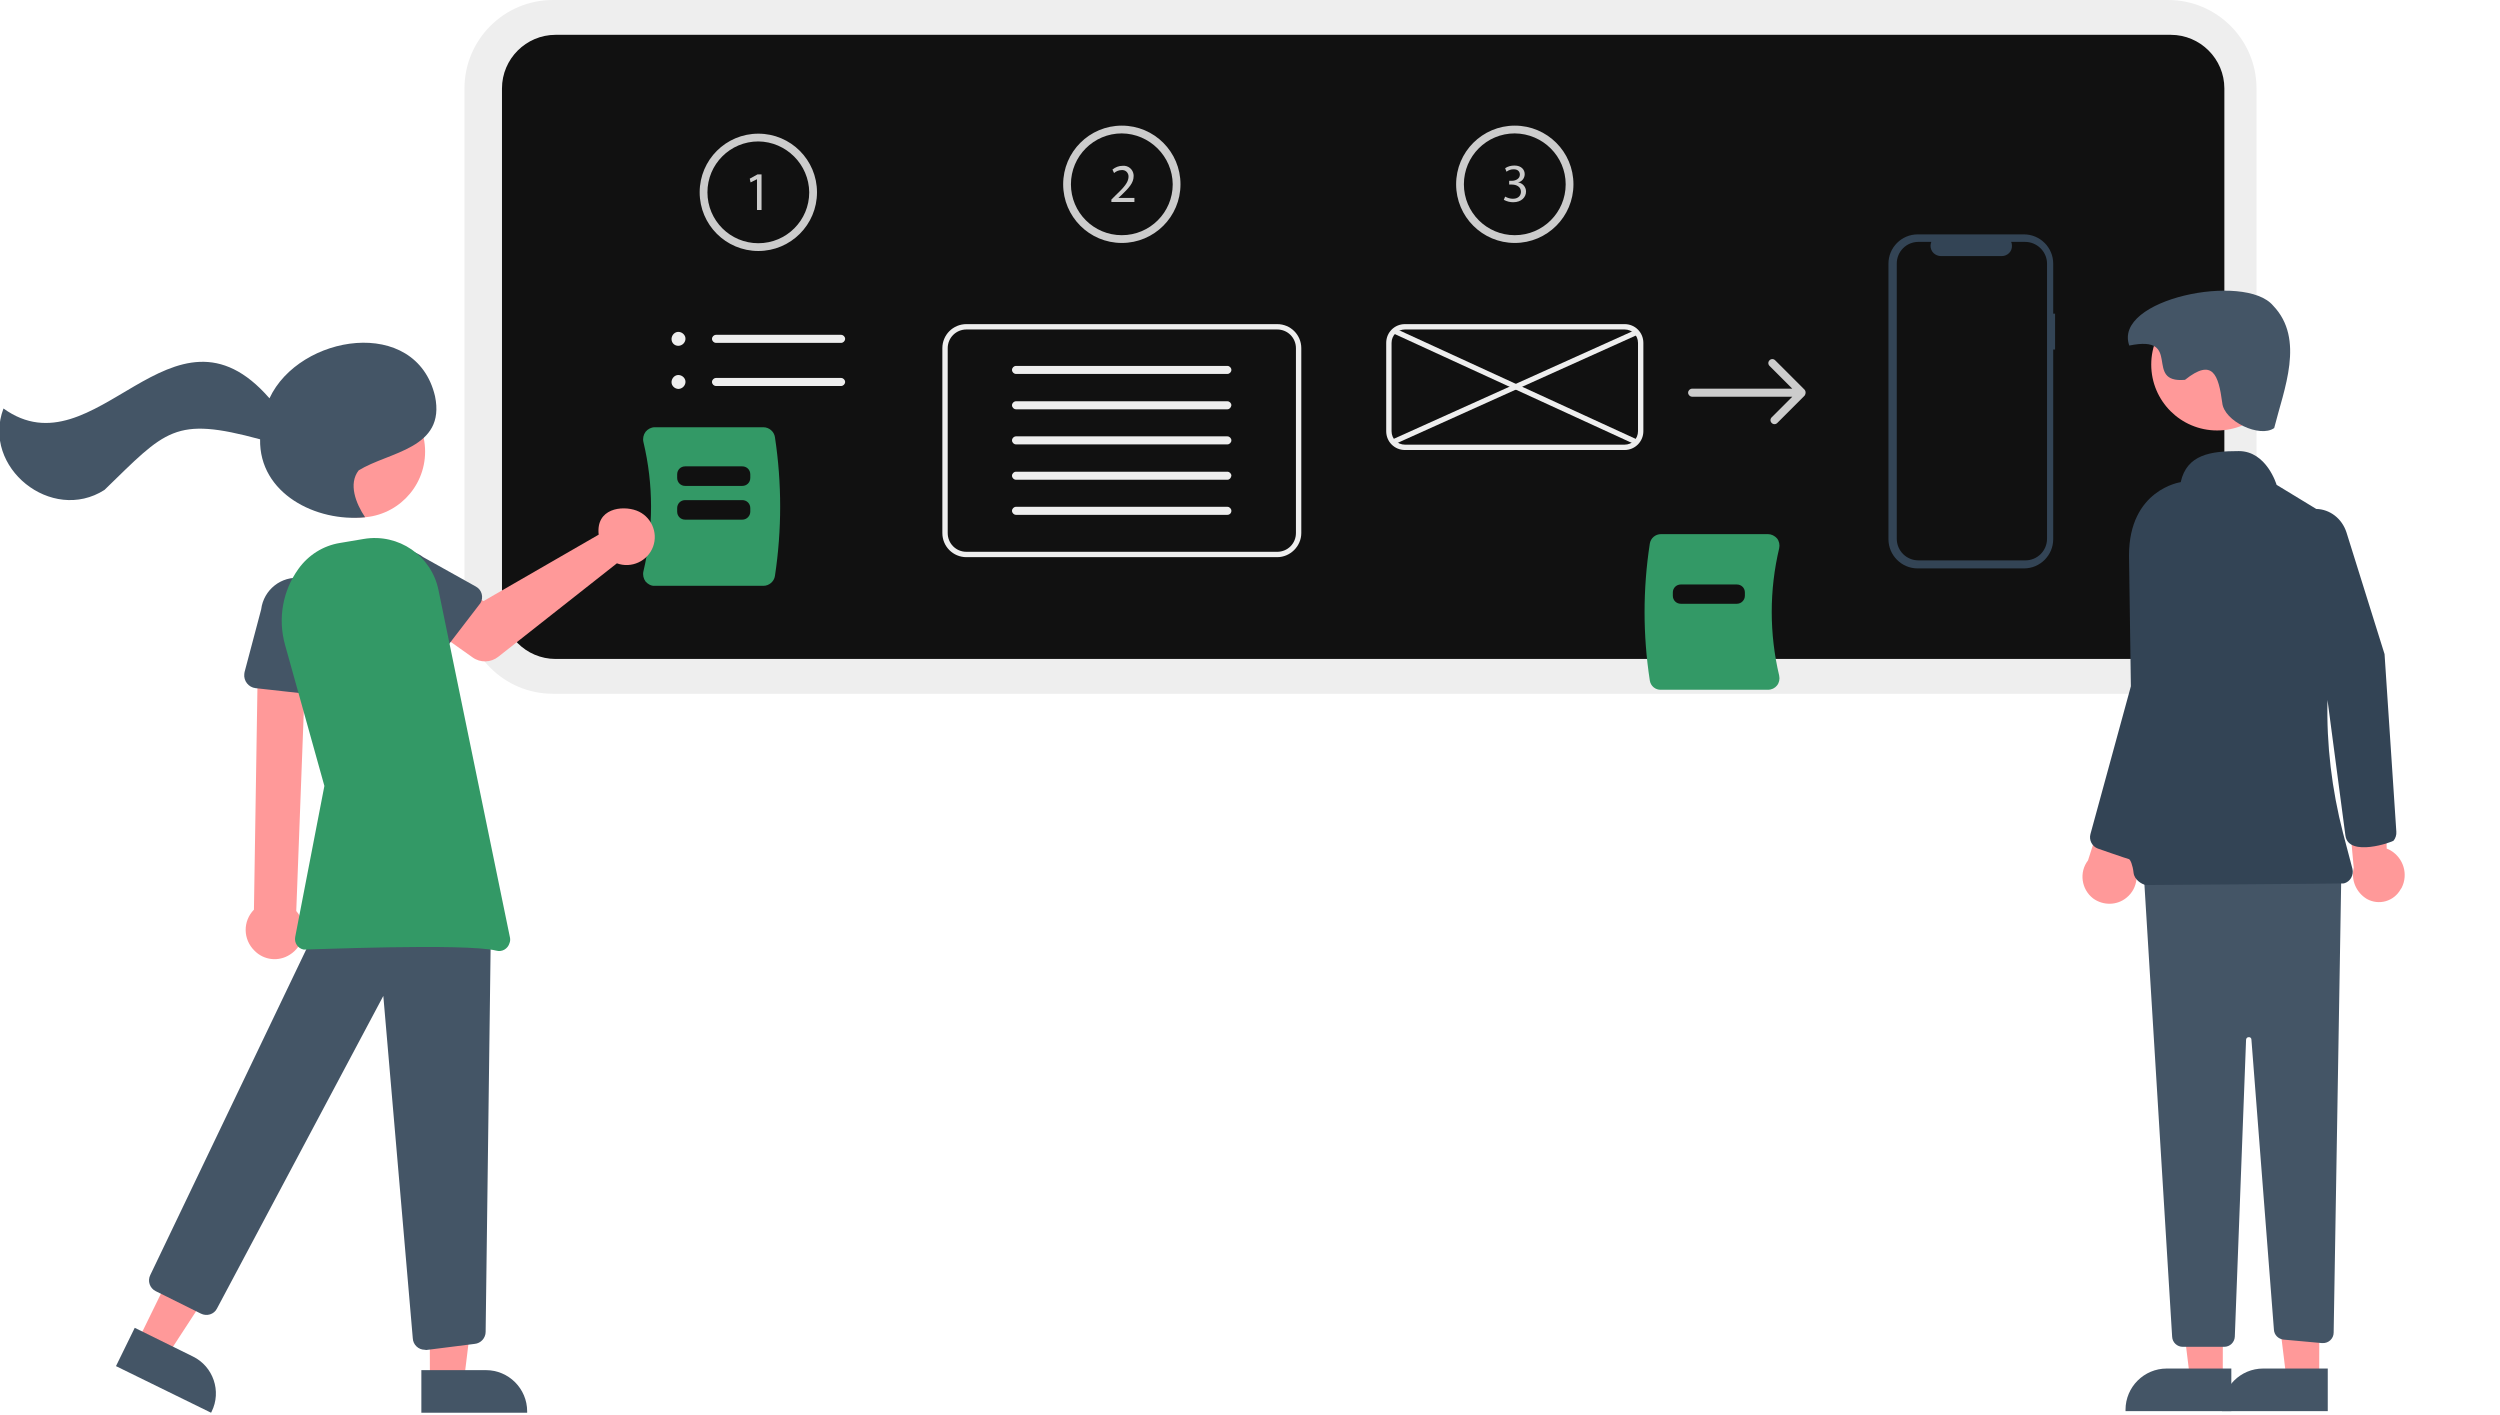
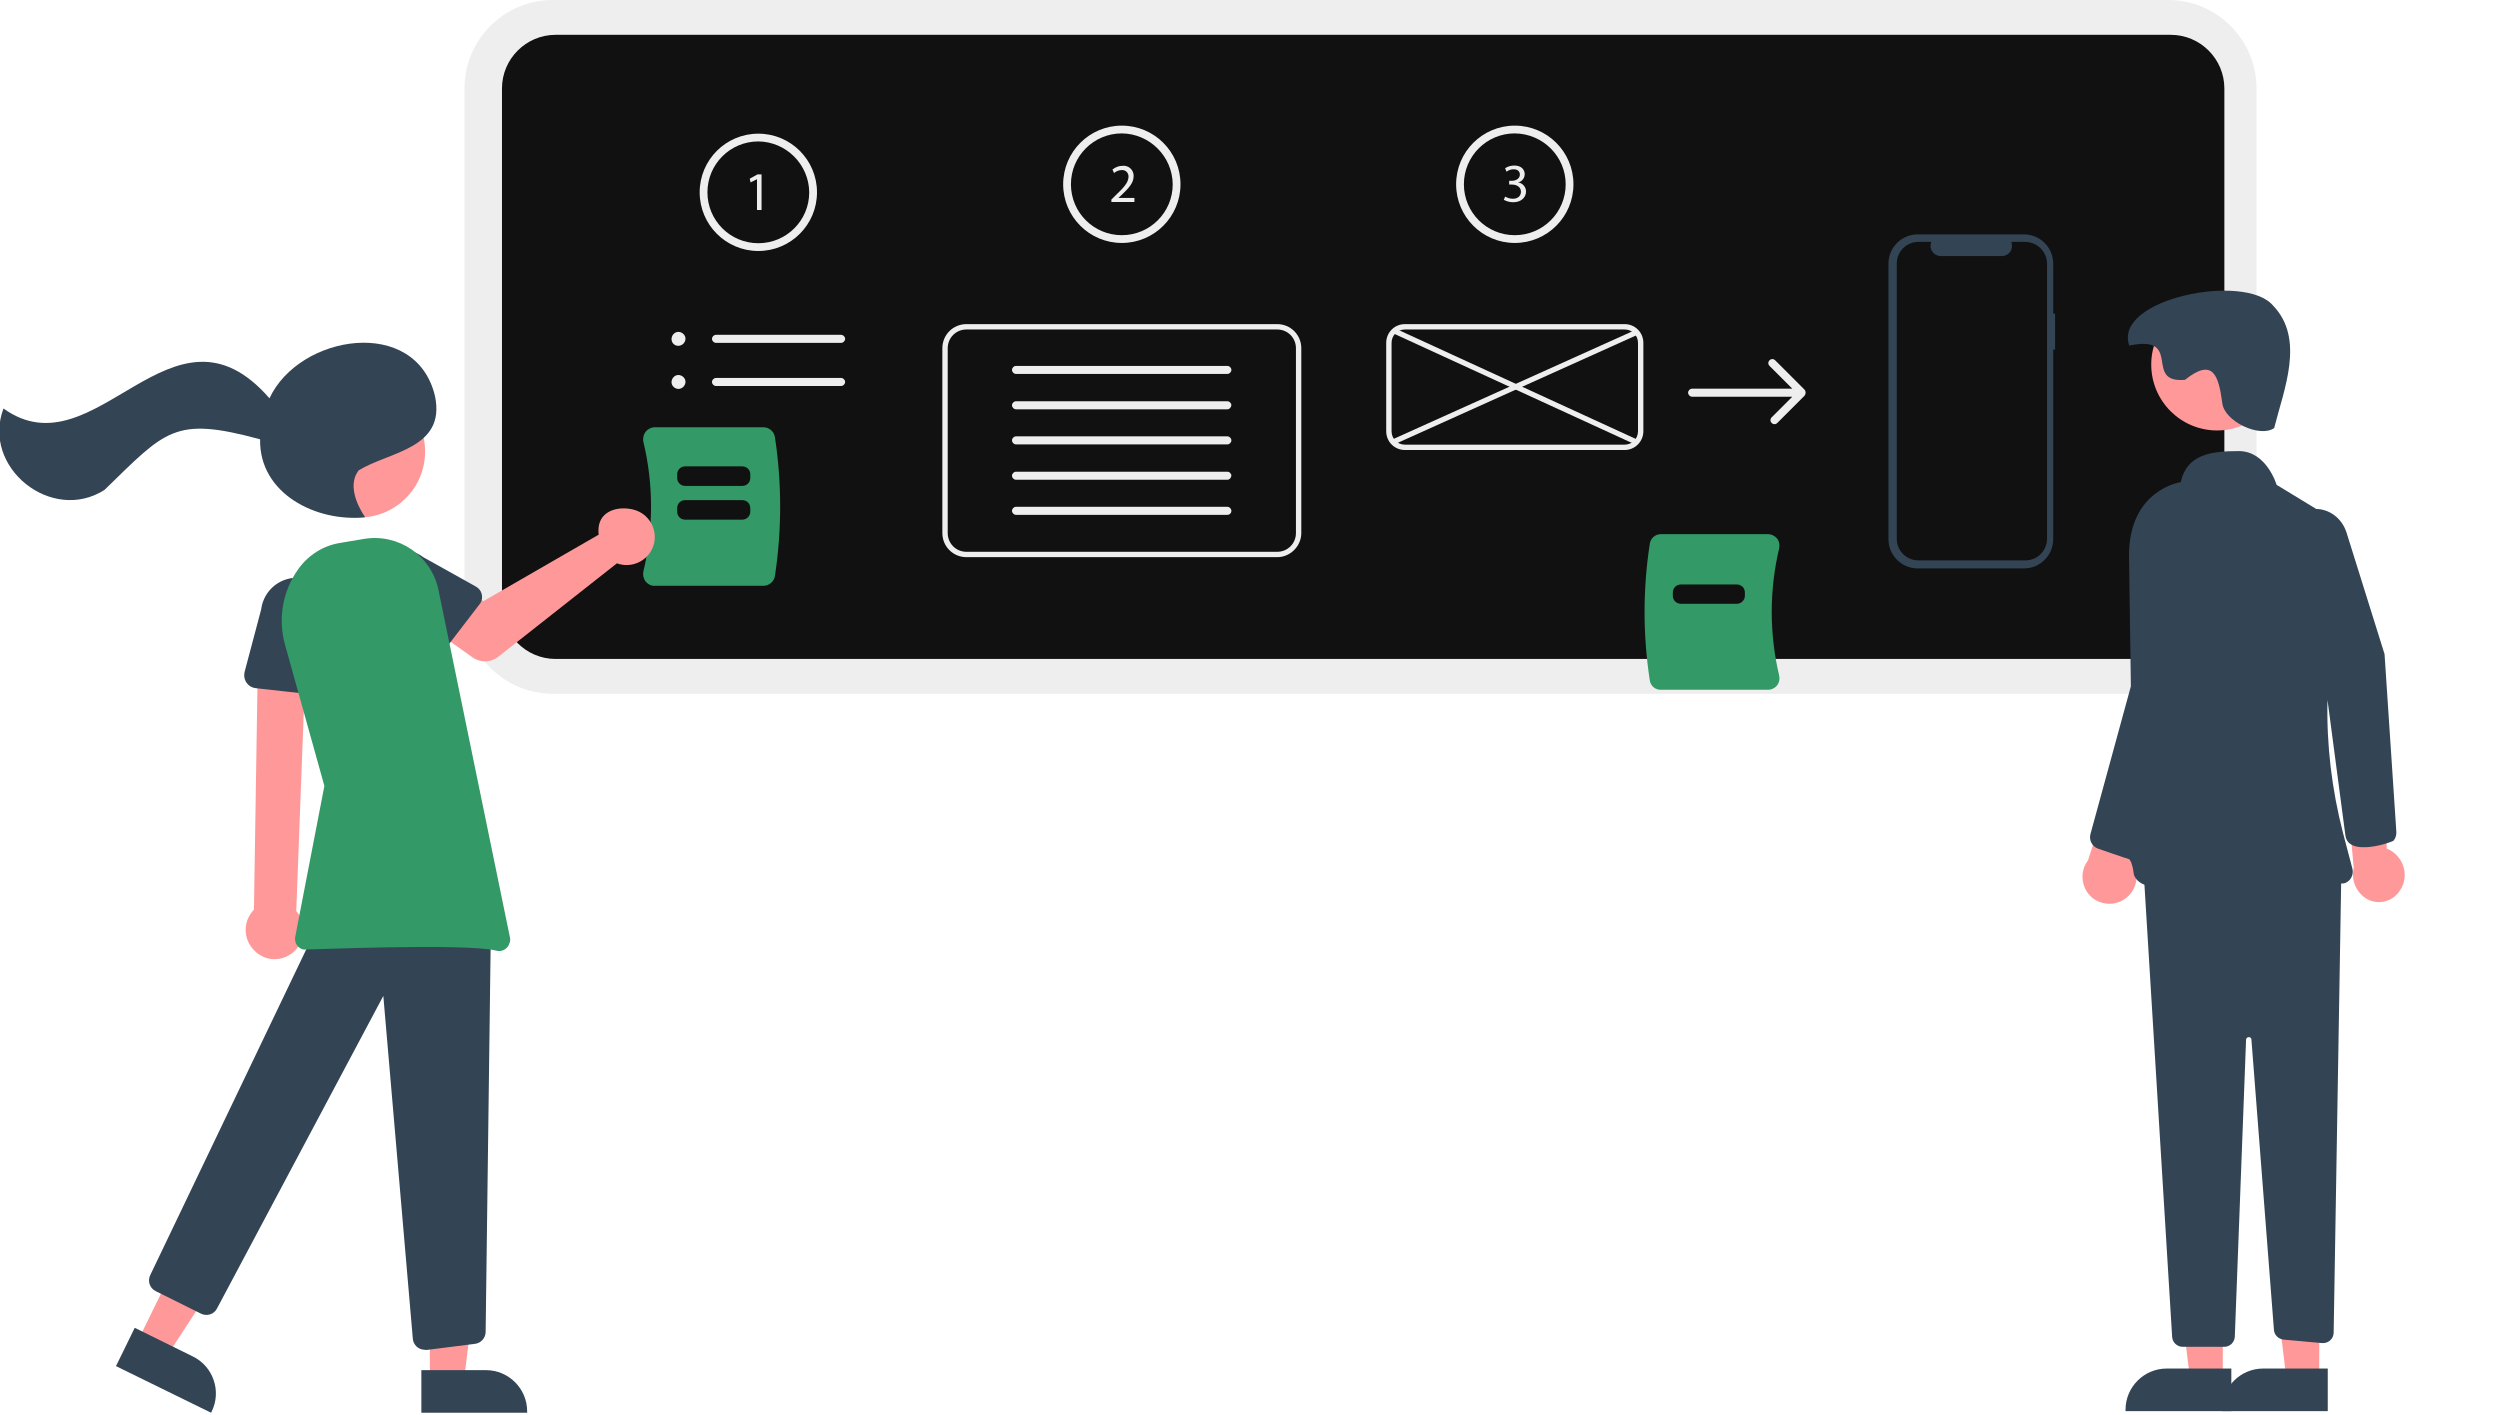
<svg xmlns="http://www.w3.org/2000/svg" viewBox="0 0 933.3 528">
-   <style>.st0{fill:#eee;}.st1{fill:#111;}.st2{fill:#CCC;}.st3{fill:#345;}.st4{fill:#396;}.st5{fill:#f99;}.st6{fill:#456;}
+   <style>.st0{fill:#eee;}.st1{fill:#111;}.st2{fill:#eee;}.st3{fill:#345;}.st4{fill:#396;}.st5{fill:#f99;}.st6{fill:#345;}
</style>
  <path class="st0" d="M809.4,259h-603c-18.2,0-33-14.8-33-33V33c0-18.2,14.8-33,33-33h603c18.2,0,33,14.8,33,33v193C842.4,244.2,827.6,259,809.4,259z" />
  <path class="st1" d="M207.4,13c-11,0-20,9-20,20v193c0,11,9,20,20,20h603c11,0,20-9,20-20V33c0-11-9-20-20-20H207.4L207.4,13z" />
  <path class="st2" d="M283.1,93.7c-12.1,0-21.9-9.8-21.9-21.9s9.8-21.9,21.9-21.9S305,59.7,305,71.8S295.2,93.7,283.1,93.7zM283.1,52.8c-10.5,0-19,8.5-19,19s8.5,19,19,19s19-8.5,19-19C302,61.4,293.5,52.9,283.1,52.8z" />
  <path class="st2" d="M282.6,66.9l-2.4,1.2l-0.3-1.4l2.9-1.6h1.5v13.3h-1.7V66.9z" />
  <path class="st0" d="M253.2,129.1c1.4,0,2.6-1.1,2.7-2.5s-1.1-2.6-2.5-2.7s-2.6,1.1-2.7,2.5v0.2C250.7,128,251.8,129.1,253.2,129.1zM253.2,145.2c1.4,0,2.6-1.1,2.7-2.5s-1.1-2.6-2.5-2.7s-2.6,1.1-2.7,2.5v0.2C250.7,144,251.8,145.1,253.2,145.2zM314,128h-46.7c-0.8,0-1.5-0.7-1.5-1.5s0.7-1.5,1.5-1.5H314c0.8,0,1.5,0.7,1.5,1.5S314.8,128,314,128zM314,144.1h-46.7c-0.8,0-1.5-0.7-1.5-1.5s0.7-1.5,1.5-1.5H314c0.8,0,1.5,0.7,1.5,1.5S314.8,144.1,314,144.1z" />
  <path class="st2" d="M418.8,90.7c-12.1,0-21.9-9.8-21.9-21.9s9.8-21.9,21.9-21.9s21.9,9.8,21.9,21.9S430.9,90.7,418.8,90.7zM418.8,49.8c-10.5,0-19,8.5-19,19s8.5,19,19,19s19-8.5,19-19C437.7,58.4,429.2,49.9,418.8,49.8z" />
  <path class="st2" d="M414.9,75.6v-1.1l1.4-1.4c3.4-3.2,4.9-5,5-7c0.1-1.3-0.8-2.5-2.1-2.6h-0.5c-1,0-2,0.4-2.8,1.1l-0.6-1.3c1.1-0.9,2.4-1.4,3.8-1.4c2.1-0.2,3.9,1.3,4.1,3.4v0.5c0,2.5-1.8,4.4-4.6,7.1l-1.1,1h6v1.5h-8.6L414.9,75.6z" />
  <path class="st1" d="M476.8,208h-116c-5,0-9-4-9-9v-69c0-5,4-9,9-9h116c5,0,9,4,9,9v69C485.8,203.9,481.7,208,476.8,208z" />
  <path class="st0" d="M458.2,139.6h-78.9c-0.8,0-1.5-0.7-1.5-1.5s0.7-1.5,1.5-1.5h78.9c0.8,0,1.5,0.7,1.5,1.5S459,139.6,458.2,139.6zM458.2,152.8h-78.9c-0.8,0-1.5-0.7-1.5-1.5s0.7-1.5,1.5-1.5h78.9c0.8,0,1.5,0.7,1.5,1.5C459.6,152.1,459,152.8,458.2,152.8zM458.2,165.9h-78.9c-0.8,0-1.5-0.7-1.5-1.5s0.7-1.5,1.5-1.5h78.9c0.8,0,1.5,0.7,1.5,1.5S459,165.9,458.2,165.9zM458.2,179.1h-78.9c-0.8,0-1.5-0.7-1.5-1.5s0.7-1.5,1.5-1.5h78.9c0.8,0,1.5,0.7,1.5,1.5C459.6,178.4,459,179.1,458.2,179.1zM458.2,192.2h-78.9c-0.8,0-1.5-0.7-1.5-1.5s0.7-1.5,1.5-1.5h78.9c0.8,0,1.5,0.7,1.5,1.5C459.7,191.6,459,192.2,458.2,192.2z" />
  <path class="st0" d="M476.8,208h-116c-5,0-9-4-9-9v-69c0-5,4-9,9-9h116c5,0,9,4,9,9v69C485.8,203.9,481.7,208,476.8,208zM360.8,123c-3.9,0-7,3.1-7,7v69c0,3.9,3.1,7,7,7h116c3.9,0,7-3.1,7-7v-69c0-3.9-3.1-7-7-7H360.8z" />
  <path class="st2" d="M565.5,90.7c-12.1,0-21.9-9.8-21.9-21.9s9.8-21.9,21.9-21.9s21.9,9.8,21.9,21.9S577.6,90.7,565.5,90.7zM565.5,49.8c-10.5,0-19,8.5-19,19s8.5,19,19,19s19-8.5,19-19C584.5,58.4,576,49.9,565.5,49.8z" />
  <path class="st2" d="M561.9,73.4c0.9,0.5,1.9,0.8,2.9,0.8c2.3,0,3-1.5,3-2.6c0-1.9-1.7-2.7-3.4-2.7h-1v-1.4h1c1.3,0,3-0.7,3-2.3c0-1.1-0.7-2-2.3-2c-1,0-1.9,0.3-2.7,0.9l-0.5-1.3c1-0.7,2.2-1,3.5-1c2.6,0,3.8,1.6,3.8,3.2c0,1.5-1,2.8-2.5,3.1c1.7,0.2,3,1.7,3,3.4c0,2.1-1.7,4-4.8,4c-1.2,0-2.4-0.3-3.5-0.9C561.4,74.6,561.9,73.4,561.9,73.4z" />
  <path class="st0" d="M606.5,168h-82c-3.9,0-7-3.1-7-7v-33c0-3.9,3.1-7,7-7h82c3.9,0,7,3.1,7,7v33C613.5,164.8,610.4,168,606.5,168zM524.5,123c-2.8,0-5,2.2-5,5v33c0,2.8,2.2,5,5,5h82c2.8,0,5-2.2,5-5v-33c0-2.8-2.2-5-5-5H524.5z" />
  <path class="st0" d="M519.7,164.1l91-41l0.8,1.8l-91,41L519.7,164.1z" />
  <path class="st0" d="M520,124.4l0.8-1.8l90.4,41.5l-0.8,1.8L520,124.4z" />
  <path class="st2" d="M673.9,145.8c-0.1-0.1-0.1-0.2-0.2-0.3l-11-11c-0.6-0.6-1.5-0.6-2.1,0s-0.6,1.5,0,2.1l8.5,8.5h-37.4c-0.8,0-1.5,0.7-1.5,1.5s0.7,1.5,1.5,1.5h37.4l-7.7,7.7c-0.6,0.6-0.6,1.5,0,2.1s1.5,0.6,2.1,0l10.2-10.2C674.1,147.1,674.2,146.4,673.9,145.8L673.9,145.8z" />
  <path class="st3" d="M767.2,117.1h-0.7V98.4c0-6-4.9-10.9-10.9-10.9h-39.7c-6,0-10.9,4.9-10.9,10.9v102.9c0,6,4.9,10.9,10.9,10.9h39.7c6,0,10.9-4.9,10.9-10.9v-70.8h0.7V117.1z" />
  <path class="st1" d="M764.2,98.4v102.7c0,4.5-3.6,8.1-8.1,8.1h-39.9c-4.5,0-8.1-3.6-8.1-8.1V98.4c0-4.5,3.6-8.1,8.1-8.1h4.8c-0.8,2,0.1,4.2,2.1,5c0.5,0.2,1,0.3,1.4,0.3h22.8c2.1,0,3.9-1.7,3.8-3.9c0-0.5-0.1-1-0.3-1.4h5.2C760.5,90.3,764.2,94,764.2,98.4z" />
  <path class="st4" d="M241,217.1c-0.8-1.1-1.1-2.5-0.8-3.8c3.8-15.9,3.8-32.4,0-48.3c-0.3-1.3,0-2.7,0.8-3.8c0.8-1,2.1-1.7,3.4-1.7H285c2.1,0,4,1.6,4.3,3.7c2.6,17.2,2.6,34.6,0,51.8c-0.3,2.1-2.2,3.7-4.3,3.7h-40.5C243.1,218.8,241.9,218.1,241,217.1L241,217.1z" />
  <path class="st1" d="M277.1,181.4h-21.3c-1.7,0-3-1.3-3-3v-1.3c0-1.7,1.3-3,3-3h21.3c1.7,0,3,1.3,3,3v1.3C280.1,180.1,278.8,181.4,277.1,181.4zM277.1,194h-21.3c-1.7,0-3-1.3-3-3v-1.3c0-1.7,1.3-3,3-3h21.3c1.7,0,3,1.3,3,3v1.3C280.1,192.6,278.8,194,277.1,194z" />
  <path class="st4" d="M615.9,254c-2.6-16.9-2.6-34.1,0-51c0.3-2.1,2.1-3.6,4.2-3.6H660c1.3,0,2.5,0.6,3.4,1.6c0.8,1,1.1,2.4,0.8,3.7c-3.7,15.6-3.7,31.9,0,47.5c0.3,1.3,0,2.7-0.8,3.7s-2,1.6-3.4,1.6h-39.9C618,257.6,616.2,256.1,615.9,254L615.9,254z" />
  <path class="st1" d="M648.4,225.4h-20.9c-1.7,0-3-1.3-3-3v-1.2c0-1.7,1.3-3,3-3h20.9c1.7,0,3,1.3,3,3v1.2C651.4,224,650.1,225.4,648.4,225.4z" />
  <path class="st5" d="M896.6,331.4c2.5-5,0.7-11-4.1-13.9c-0.5-0.3-1-0.5-1.5-0.7l-0.8-36.3l-14.5,10.7l3,32.8c-1.1,4.5,0.9,9.2,4.9,11.6c4.5,2.5,10.1,0.9,12.6-3.6C896.3,331.9,896.5,331.6,896.6,331.4L896.6,331.4z" />
  <path class="st5" d="M829.8,514.9h-12.2l-5.8-47.3h18.1L829.8,514.9z" />
  <path class="st6" d="M833,526.8h-39.5v-0.5c0-8.5,6.9-15.4,15.4-15.4H833V526.8z" />
  <path class="st5" d="M865.8,514.9h-12.2l-5.8-47.3h18.1L865.8,514.9z" />
  <path class="st6" d="M869,526.8h-39.5v-0.5c0-8.5,6.9-15.4,15.4-15.4H869V526.8zM874.1,323.8l-2.9,173.7c0,2.2-1.9,4-4.1,3.9h-0.3l-14.3-1.3c-1.9-0.2-3.5-1.7-3.6-3.7l-8.4-108.3c0-0.6-0.5-1-1.1-0.9c-0.5,0-0.9,0.5-0.9,1L834.3,499c-0.1,2.1-1.8,3.8-4,3.8h-15.4c-2.1,0-3.9-1.6-4-3.8l-10.8-176.2l64-16L874.1,323.8z" />
  <circle class="st5" cx="827.7" cy="136.1" r="24.6" />
  <path class="st6" d="M829.6,150.3c0.6,7,14.1,13.3,19.4,9.5c3.6-14.4,11.6-33.2-0.4-45.7c-10.5-12.5-59.9-2.5-53.7,14.9c20.4-4.2,5,14.2,20.8,12.8C826.1,133.5,828.2,140,829.6,150.3L829.6,150.3z" />
  <path class="st5" d="M793.9,335.1c4.3-3.5,5-9.8,1.5-14.1c-0.4-0.5-0.8-0.9-1.2-1.3l13.4-33.1l-18.2,3.7l-9.9,30.9c-3.4,4.4-2.5,10.8,1.9,14.2C785.1,338.1,790.3,338.1,793.9,335.1L793.9,335.1z" />
  <path class="st3" d="M890.2,244.2L876,198.8c-1.7-5.3-6.3-8.7-11.3-8.8l-14.8-9c0,0-3.7-12.6-14.1-12.6s-19.4,1.2-21.7,11.6c0,0-19.3,2.7-19.3,27.4l0.7,48.8l-15.1,55.2c-0.6,2.2,0.6,4.6,2.8,5.4c0,0,10.9,3.8,11.5,3.9s1.5,2.3,1.8,5.1s3.3,4.4,4.6,4.6h0.1c0,0,73.3-0.5,73.8-0.6c2.4-0.6,3.8-3.1,3.2-5.5l-3.5-13.3c-4.2-16.3-6.2-33-5.8-49.7l6.7,50.7c1.2,8.1,17.5,2.4,18,1.8c0.7-0.9,1.1-2.1,1-3.3L890.2,244.2z" />
  <path class="st5" d="M51.4,500.7l11,5.4l26-39.9l-16.2-8L51.4,500.7z" />
  <path class="st6" d="M50.3,495.7L72,506.4c7.6,3.7,10.8,13,7,20.6l-0.2,0.4L43.3,510L50.3,495.7z" />
  <path class="st5" d="M160.5,519.5h12.2l5.8-47.3h-18.1L160.5,519.5z" />
  <path class="st6" d="M157.3,511.5h24.1c8.5,0,15.4,6.9,15.4,15.4v0.5h-39.5V511.5L157.3,511.5z" />
  <circle class="st5" cx="134.1" cy="168.6" r="24.6" />
  <path class="st6" d="M158.6,503.9c-2.4,0-4.4-1.9-4.5-4.3l-11-127.8L81,488.5c-1.1,2.2-3.8,3-6,1.9L58.1,482c-2.2-1.1-3.1-3.8-2-6L129,323.8l54.3,18.8v0.2l-2,154.4c0,2.3-1.8,4.3-4.1,4.5L159,504C158.9,503.9,158.7,503.9,158.6,503.9z" />
  <path class="st5" d="M108.2,356.4c5-3.1,6.6-9.7,3.5-14.8c-0.3-0.5-0.7-1-1.1-1.5l3.7-97.9l-18,2.2l-1.5,95.2c-4.2,4.3-4.1,11.1,0.2,15.3C98.5,358.5,104,359.1,108.2,356.4z" />
  <path class="st6" d="M119.6,259.6l-24.2-2.7c-2.6-0.3-4.5-2.7-4.2-5.3c0-0.2,0.1-0.5,0.1-0.7l6.2-23.4c0.9-7.3,7.5-12.6,14.9-11.7c7.3,0.9,12.5,7.5,11.7,14.8l0.8,24.2c0.1,2.7-2,4.9-4.7,5C120.1,259.6,119.8,259.6,119.6,259.6L119.6,259.6z" />
  <path class="st5" d="M223.5,199.6l-43,24.8l-10.4-6L158.9,233l17.5,12.4c2.9,2.1,6.8,2,9.6-0.2l44.3-34.9c5.4,2,11.5-0.8,13.5-6.2s-0.8-11.5-6.2-13.5S222.4,189.8,223.5,199.6z" />
  <path class="st6" d="M165.2,243.6c-1.5,2-4.3,2.3-6.3,0.8c-0.2-0.1-0.3-0.3-0.5-0.4l-15.7-16.3c-5.4-4.2-6.4-12.1-2.2-17.5s12-6.4,17.5-2.2l19.7,11c2.2,1.2,2.9,4,1.7,6.1C179.3,225.2,165.2,243.6,165.2,243.6z" />
  <path class="st4" d="M190.4,350.1l-26.7-129.8c-2.6-12.8-14.9-21.3-27.9-19.1l-8.9,1.5c-6.2,1-11.8,4.5-15.5,9.7c-5.9,8.2-7.7,18.6-5,28.3l14.7,52.7l-10.9,56.4c-0.4,2.2,1,4.3,3.2,4.7c0.4,0.1,60.5-2.5,71.9,0.4c2.1,0.6,4.3-0.7,4.9-2.8C190.5,351.4,190.5,350.7,190.4,350.1L190.4,350.1z" />
  <path class="st6" d="M162.4,147.9c-7.1-30.1-50.7-23.1-61.8,0.8c-36.4-41.9-64.9,28.5-99.3,3.8c-8.3,22,18,43,37.7,30.4c23-22.3,26-27.6,58.1-18.9c-0.4,20.3,21,31,39.2,29.1c-3.5-5.2-6.3-12.5-2.4-17.5C145.2,168.6,166.5,167.6,162.4,147.9L162.4,147.9z" />
</svg>
